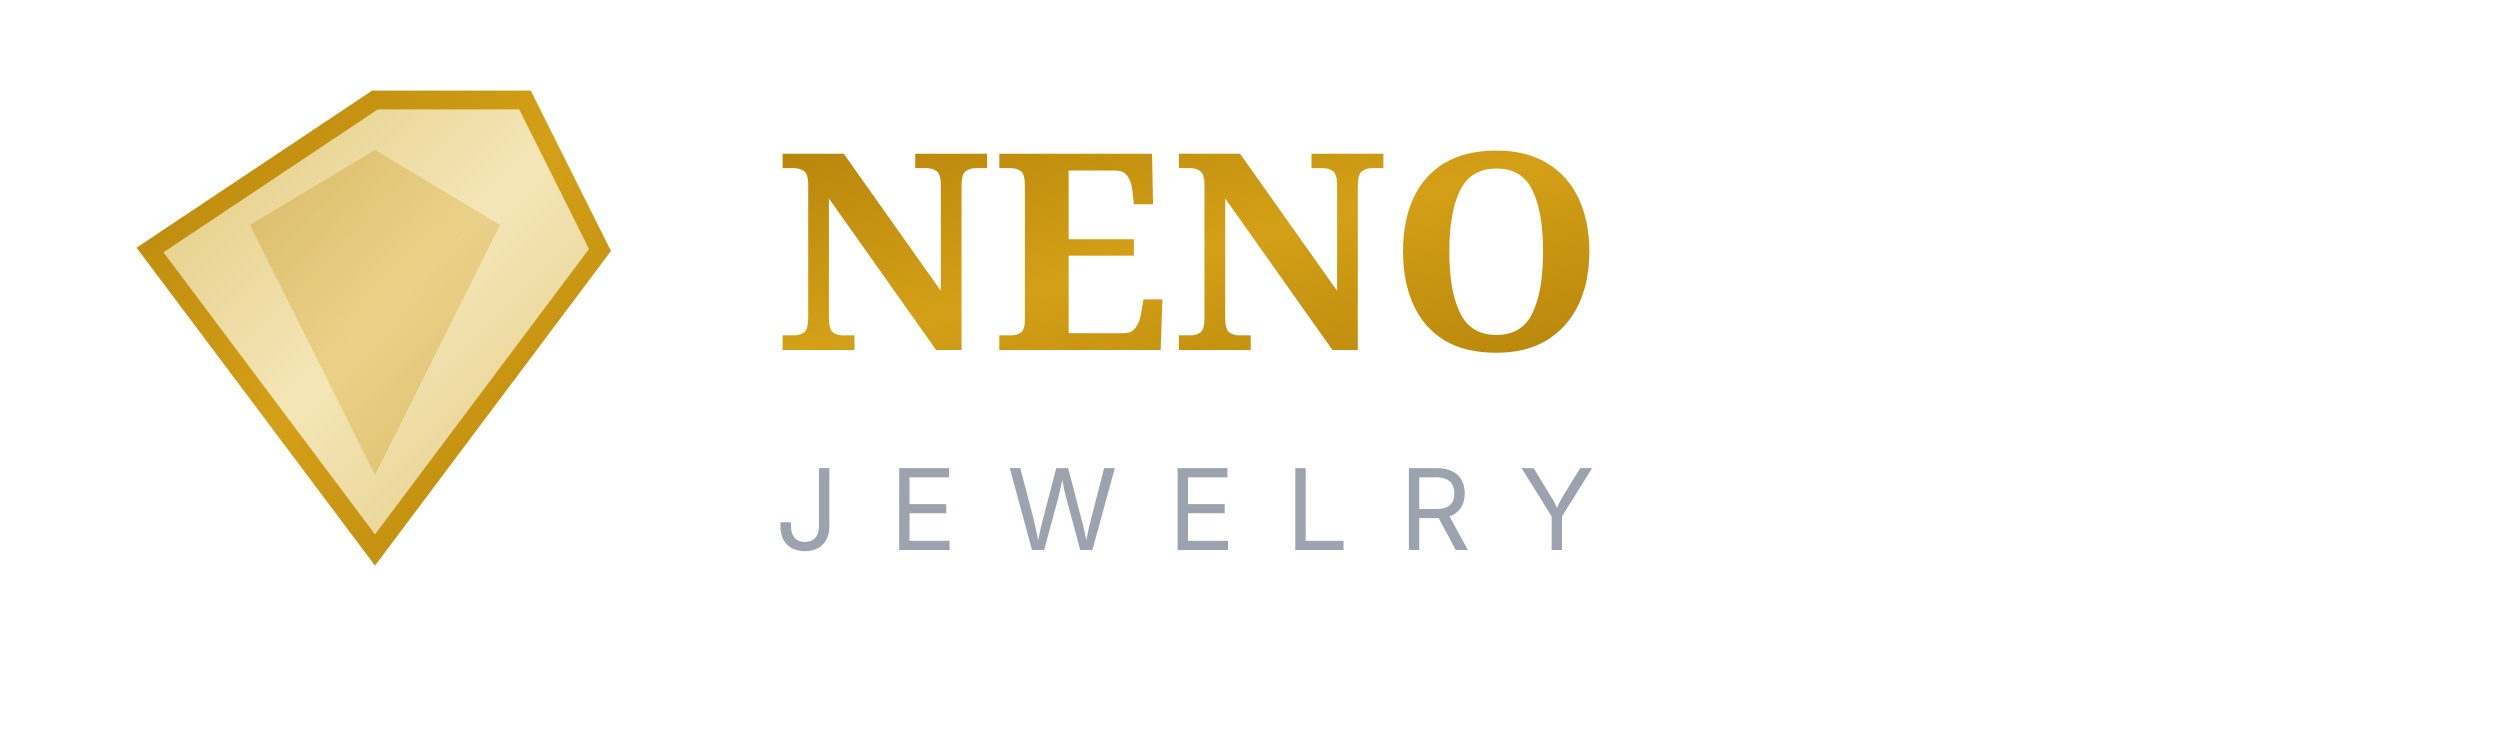
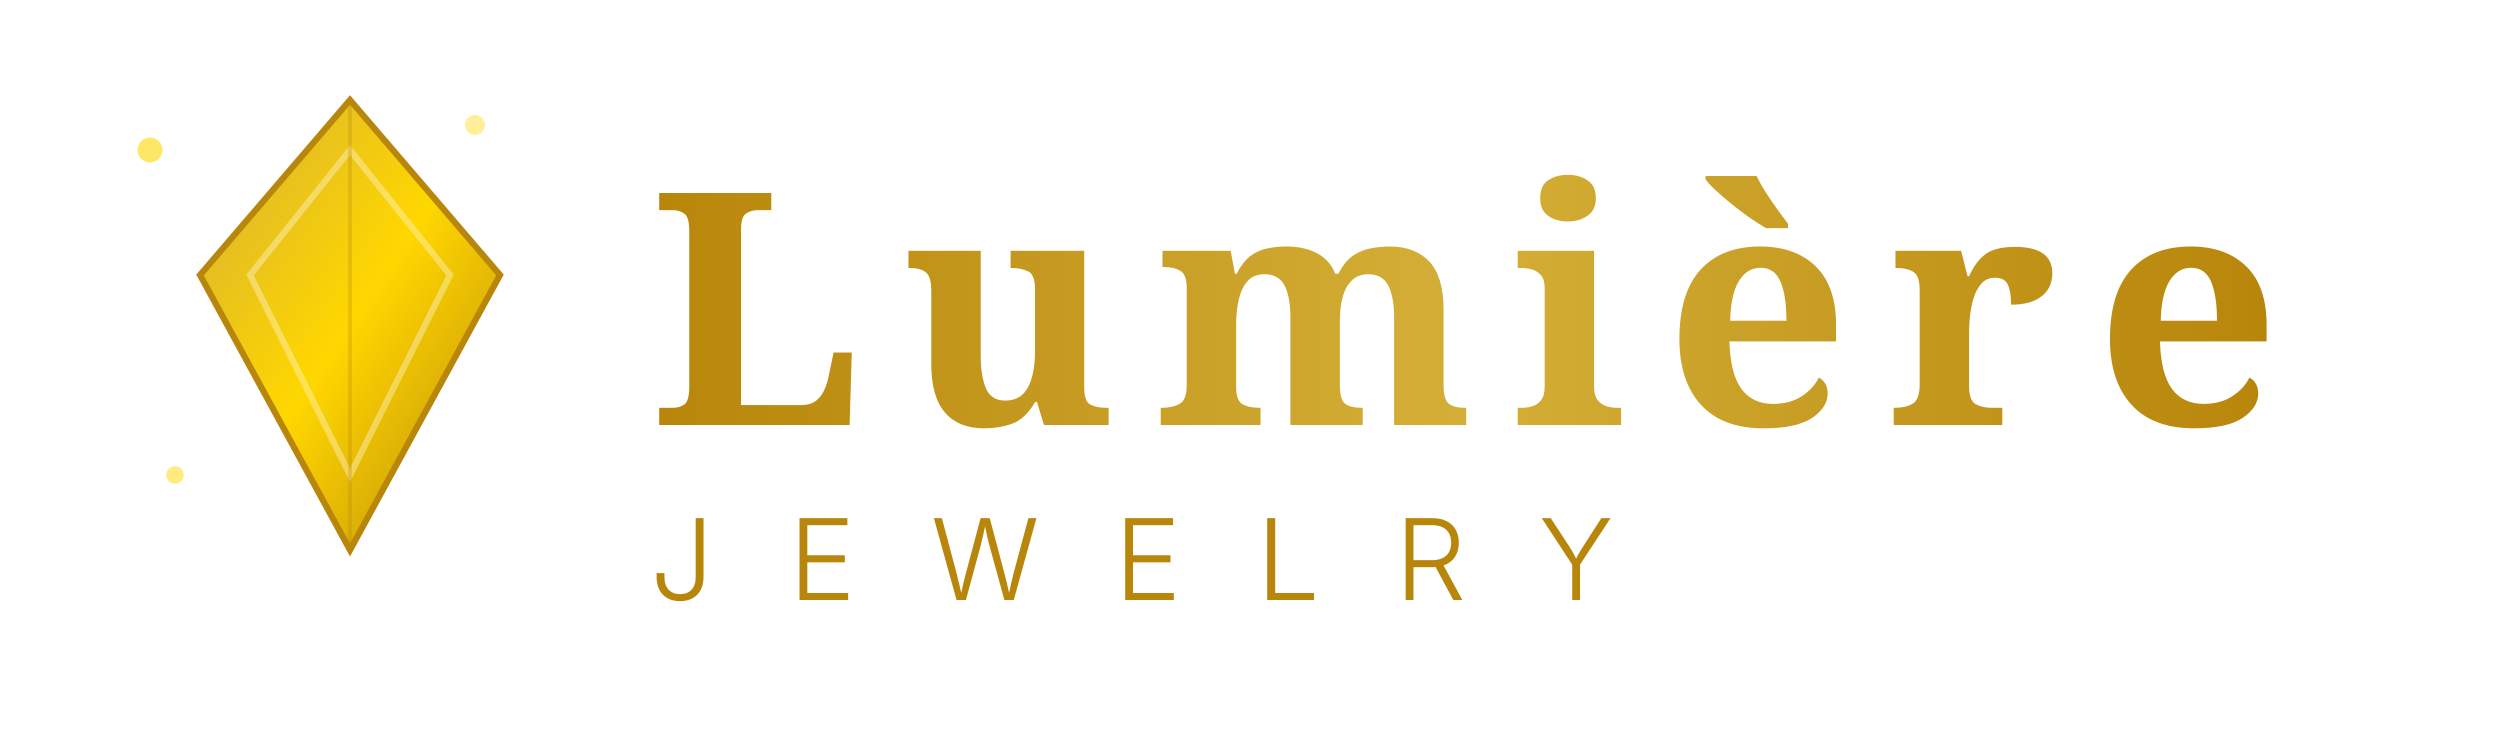
- <svg xmlns="http://www.w3.org/2000/svg" width="200" height="60" viewBox="0 0 200 60">
+ <svg xmlns="http://www.w3.org/2000/svg" viewBox="0 0 200 60" width="200" height="60">
  <defs>
    <linearGradient id="gold" x1="0%" y1="0%" x2="100%" y2="100%">
-       <stop offset="0%" style="stop-color:#b8860b" />
-       <stop offset="50%" style="stop-color:#d4a017" />
-       <stop offset="100%" style="stop-color:#b8860b" />
+       <stop offset="0%" style="stop-color:#D4AF37" />
+       <stop offset="50%" style="stop-color:#FFD700" />
+       <stop offset="100%" style="stop-color:#B8860B" />
    </linearGradient>
-     <linearGradient id="diamond" x1="0%" y1="0%" x2="100%" y2="100%">
-       <stop offset="0%" style="stop-color:#e0c87a" />
-       <stop offset="50%" style="stop-color:#f5e6b8" />
-       <stop offset="100%" style="stop-color:#e0c87a" />
+     <linearGradient id="goldText" x1="0%" y1="0%" x2="100%" y2="0%">
+       <stop offset="0%" style="stop-color:#B8860B" />
+       <stop offset="50%" style="stop-color:#D4AF37" />
+       <stop offset="100%" style="stop-color:#B8860B" />
    </linearGradient>
  </defs>
-   <g transform="translate(12, 8)">
-     <polygon points="18,0 30,0 36,12 18,36 0,12" fill="url(#diamond)" stroke="url(#gold)" stroke-width="1.5" />
-     <polygon points="18,4 28,10 18,30 8,10" fill="url(#gold)" opacity="0.3" />
-     <line x1="18" y1="0" x2="18" y2="36" stroke="url(#gold)" stroke-width="0.8" opacity="0.4" />
-     <line x1="0" y1="12" x2="36" y2="12" stroke="url(#gold)" stroke-width="0.8" opacity="0.4" />
+   <g transform="translate(4, 8)">
+     <polygon points="24,0 36,14 24,36 12,14" fill="url(#gold)" stroke="#B8860B" stroke-width="0.5" />
+     <polygon points="24,4 32,14 24,30 16,14" fill="none" stroke="#FFF8DC" stroke-width="0.5" opacity="0.4" />
+     <line x1="24" y1="0" x2="24" y2="36" stroke="#B8860B" stroke-width="0.3" opacity="0.3" />
  </g>
-   <text x="62" y="28" font-family="'Playfair Display', Georgia, serif" font-size="22" font-weight="bold" fill="url(#gold)">NENO</text>
-   <text x="62" y="44" font-family="'Inter', sans-serif" font-size="9" fill="#9ca3af" letter-spacing="4">JEWELRY</text>
+   <circle cx="12" cy="12" r="1" fill="#FFD700" opacity="0.6" />
+   <circle cx="38" cy="10" r="0.8" fill="#FFD700" opacity="0.4" />
+   <circle cx="14" cy="38" r="0.7" fill="#FFD700" opacity="0.5" />
+   <text x="52" y="34" font-family="'Playfair Display', 'Noto Sans Thai', serif" font-size="26" font-weight="700" fill="url(#goldText)" letter-spacing="3">Lumière</text>
+   <text x="52" y="48" font-family="'Inter', sans-serif" font-size="9" fill="#B8860B" letter-spacing="6" font-weight="300">JEWELRY</text>
</svg>
